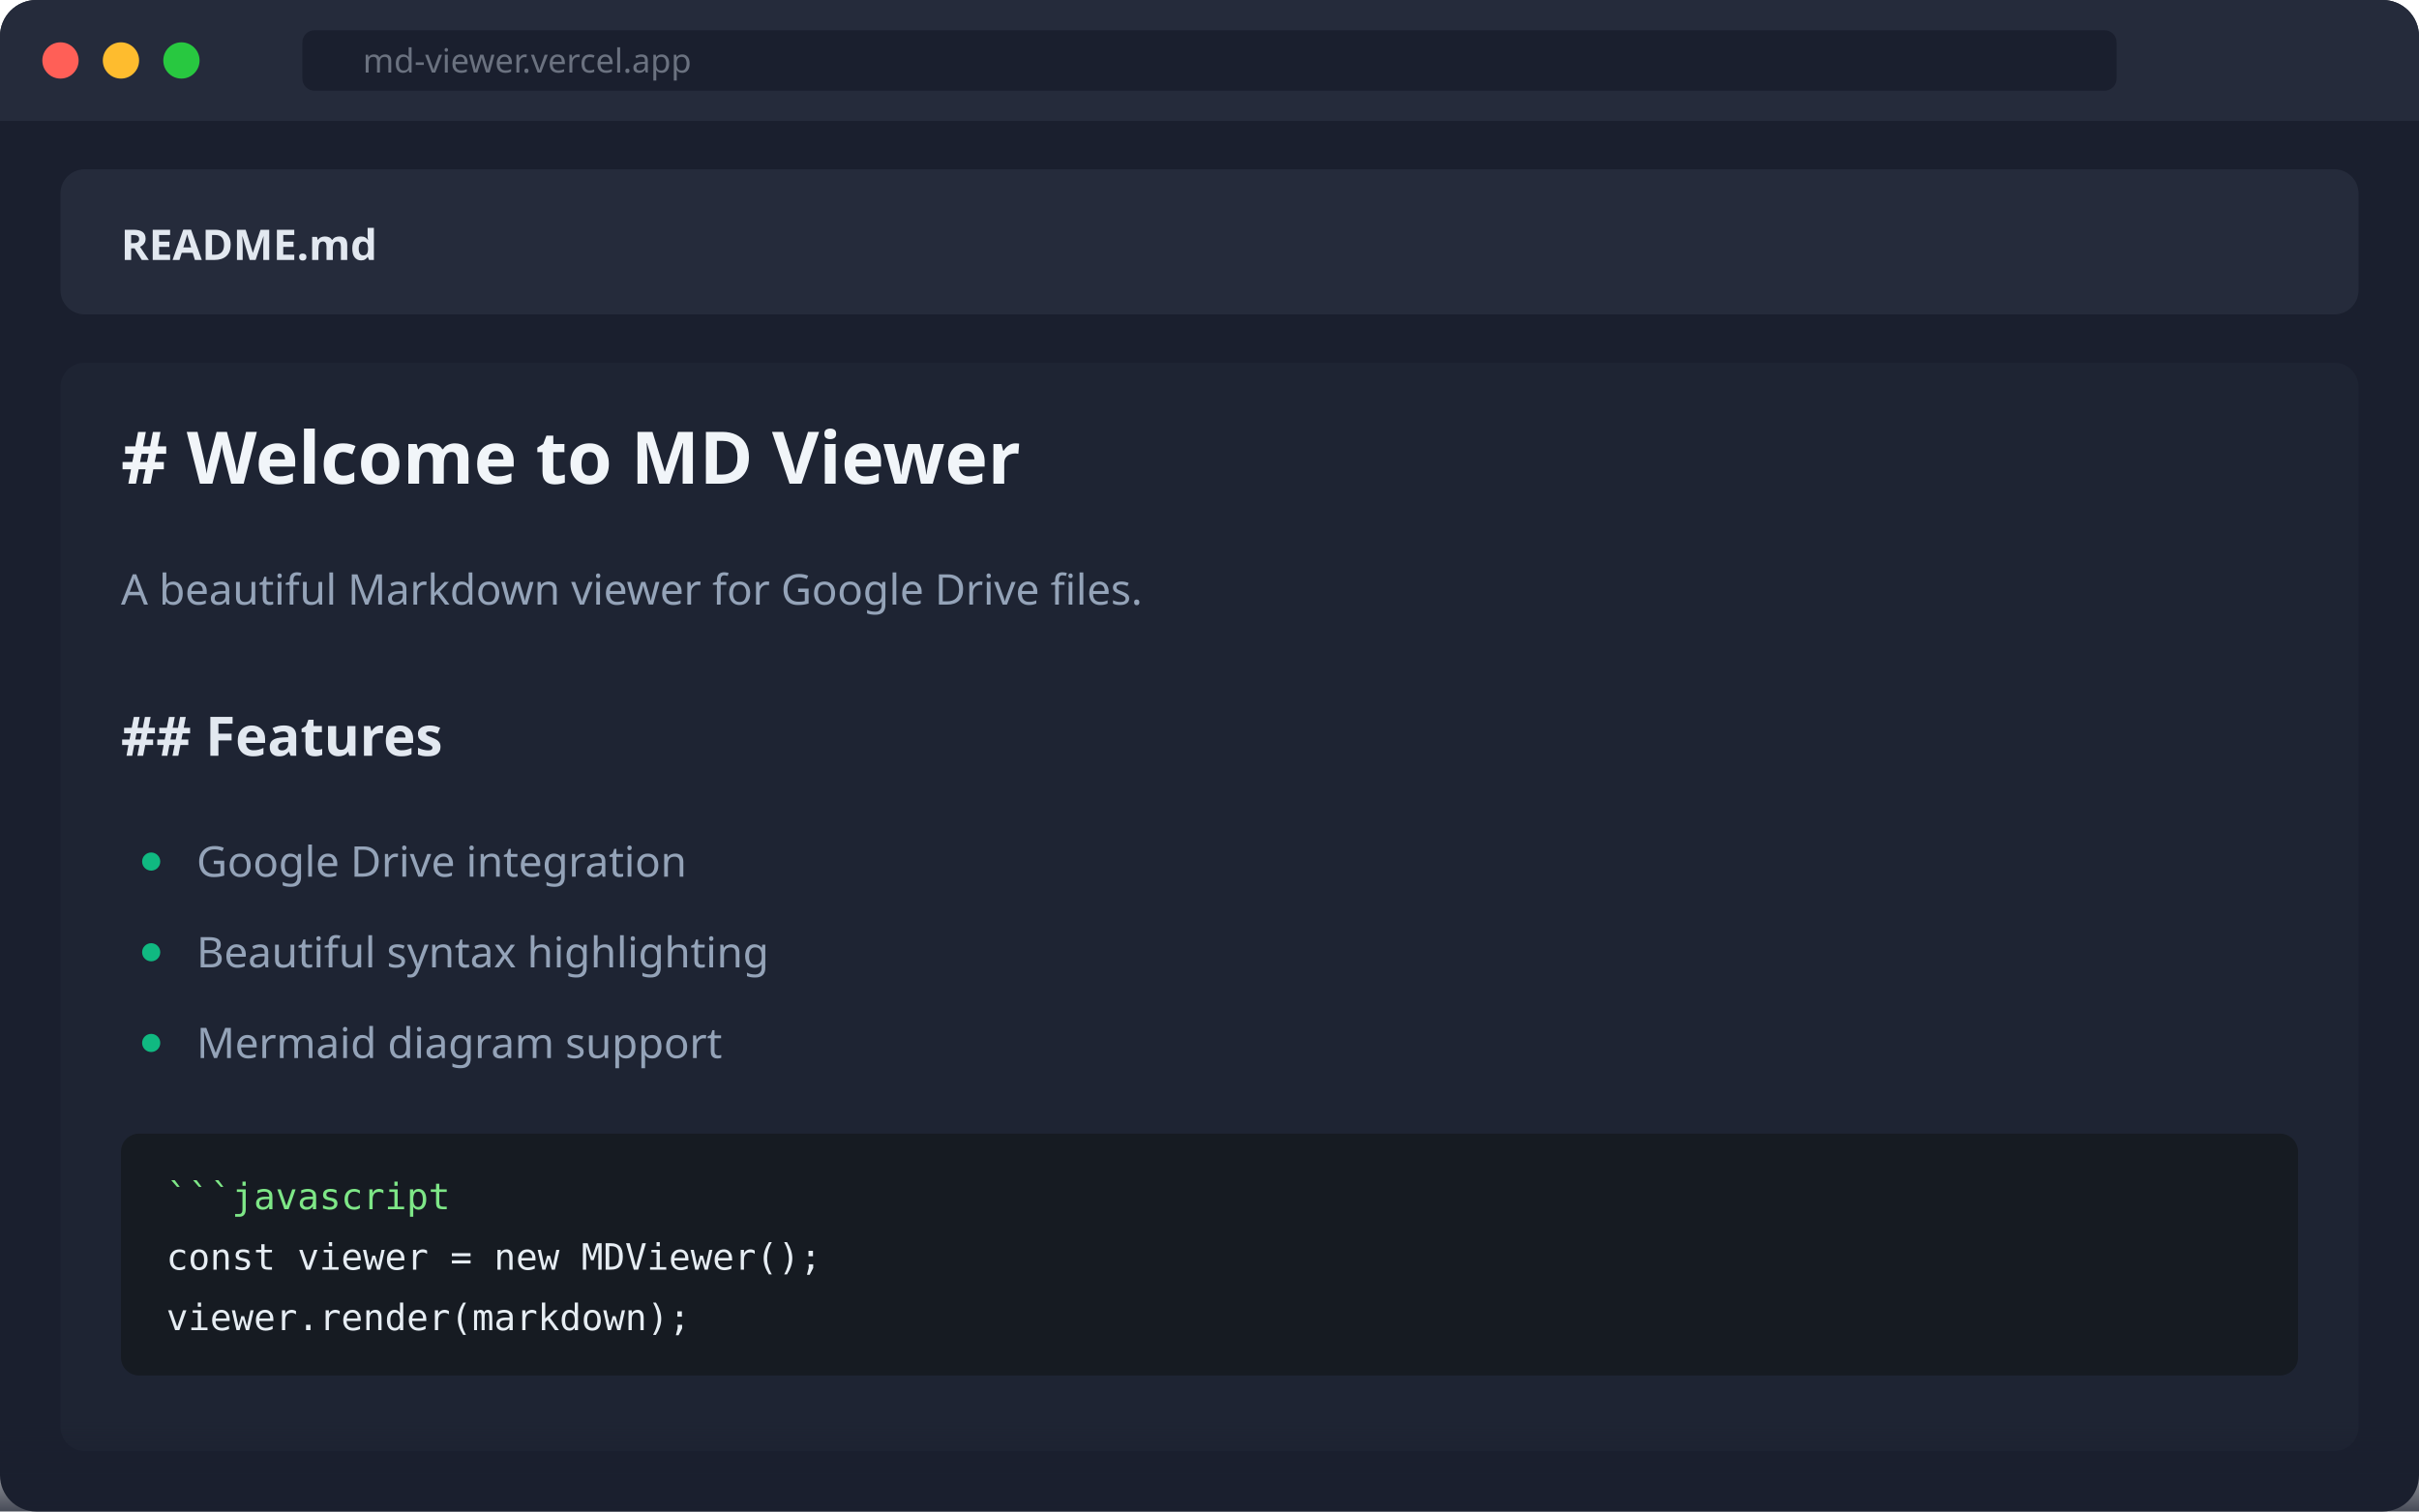
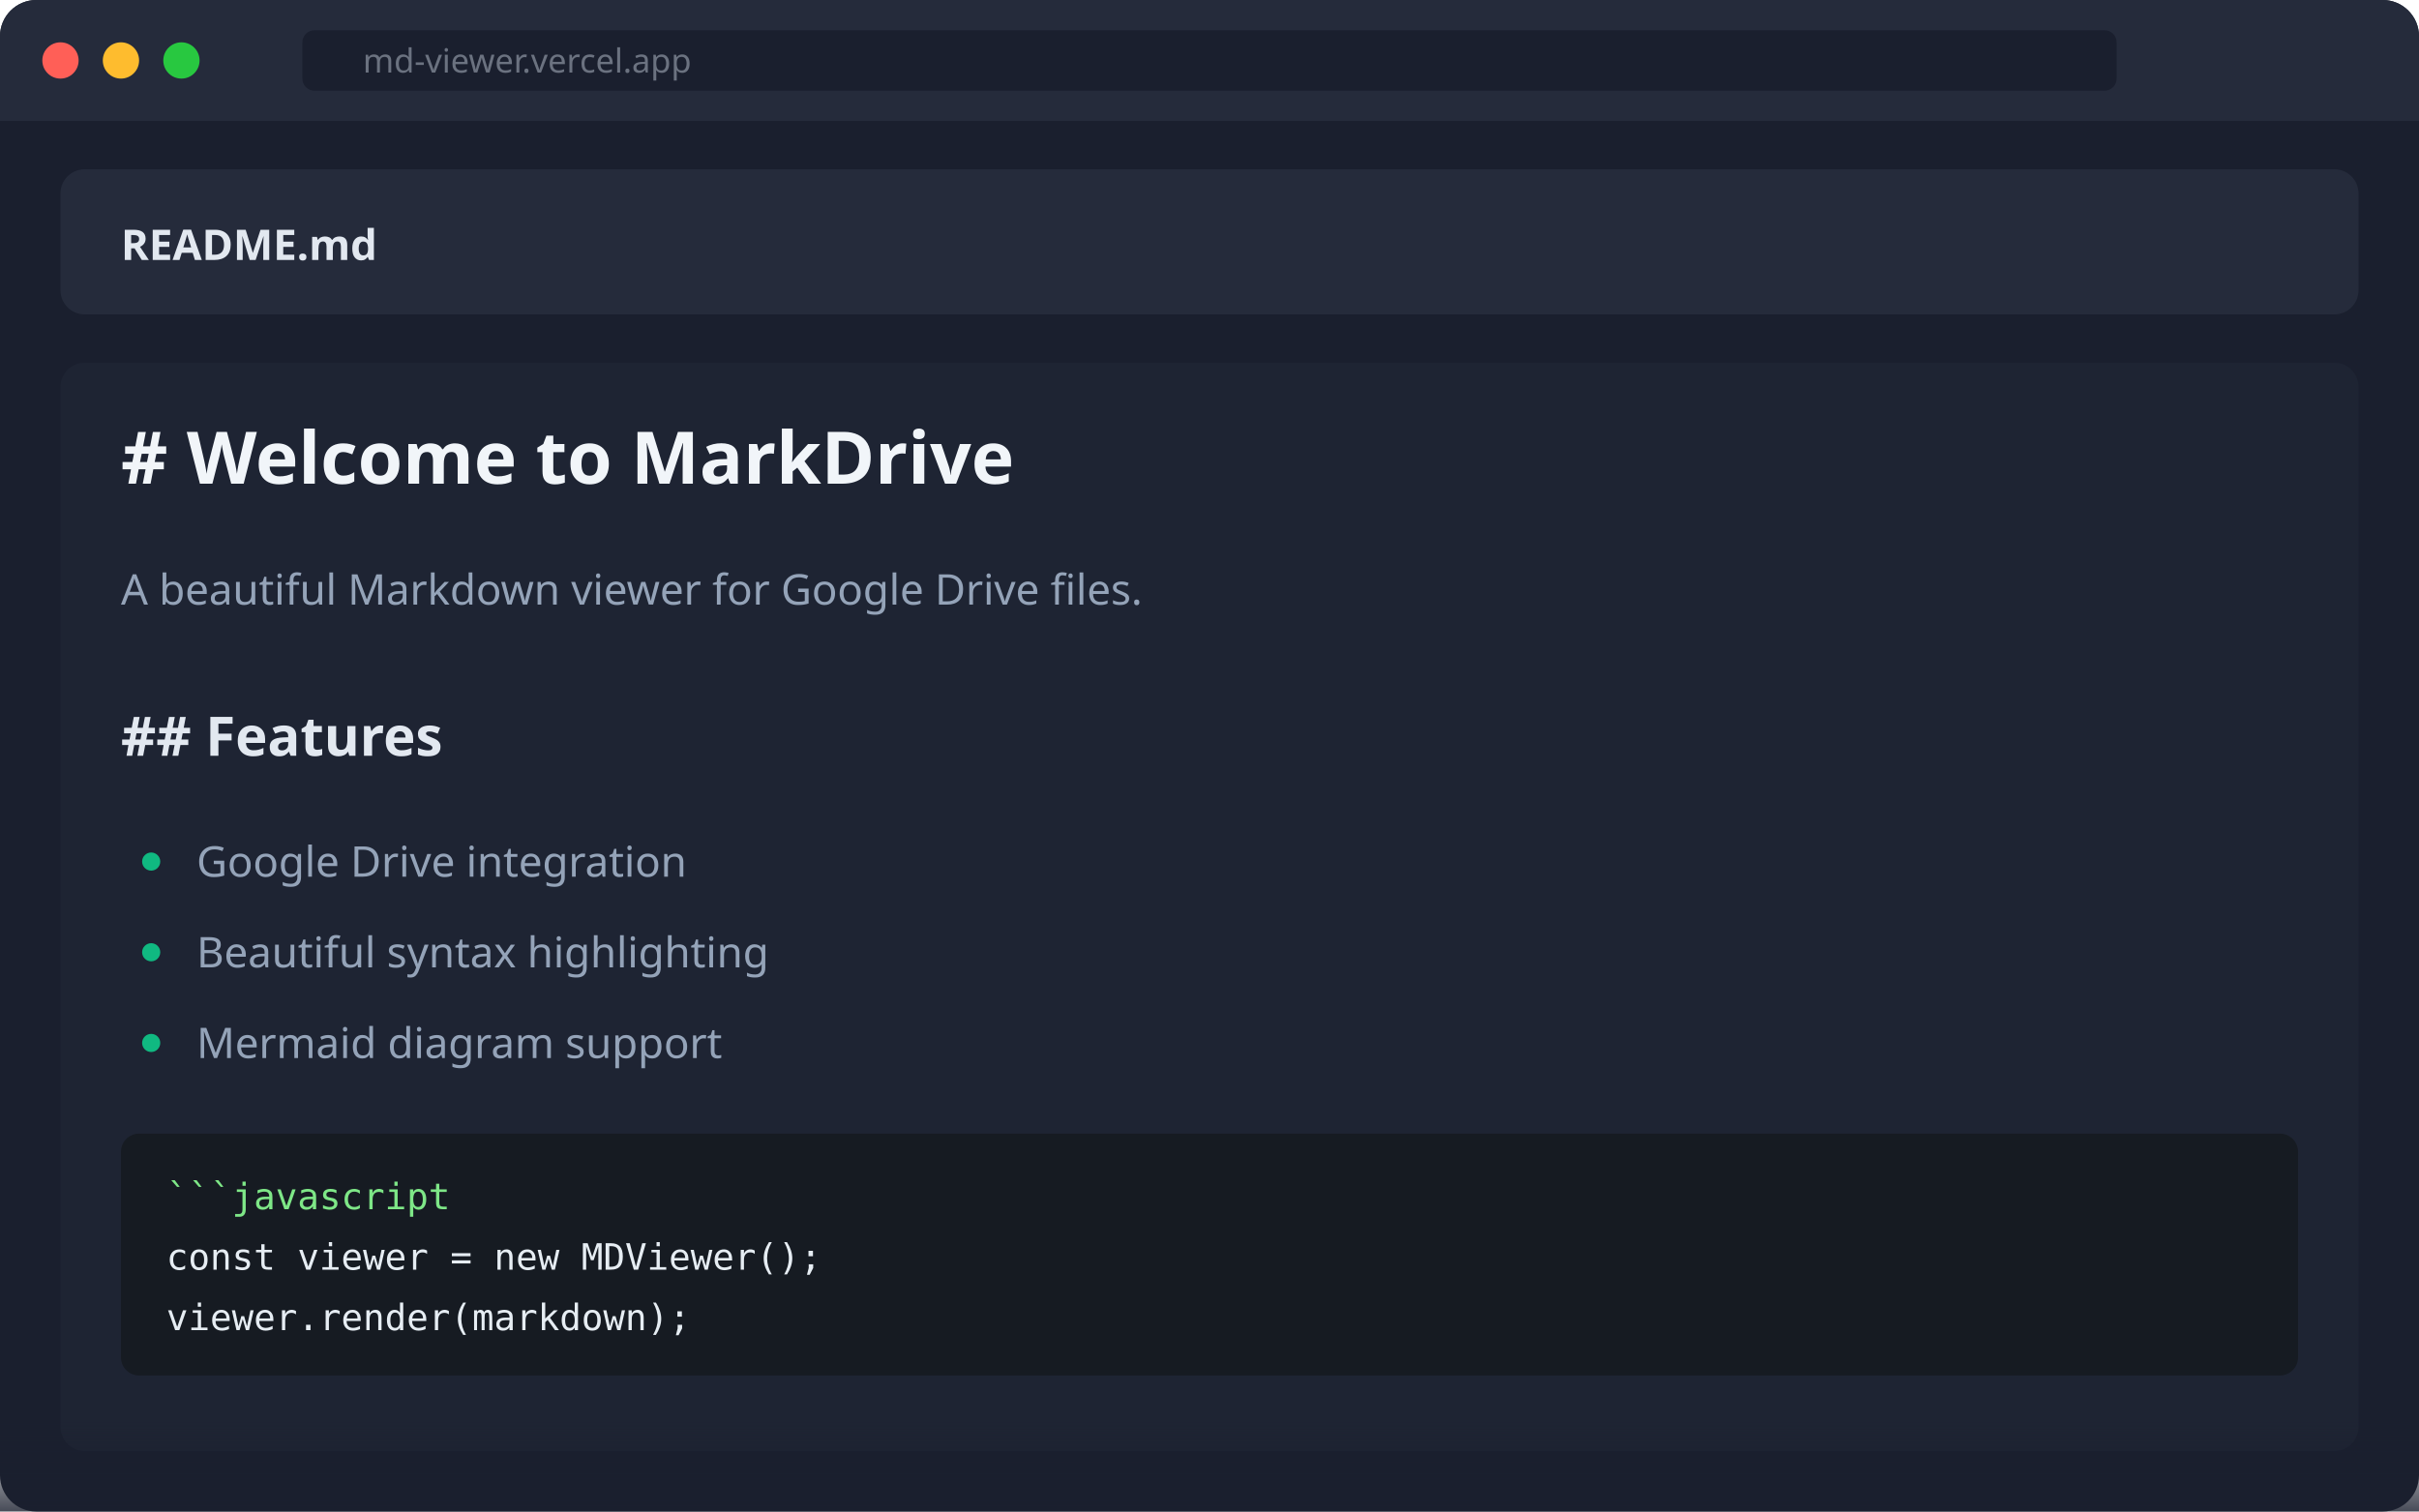
<svg xmlns="http://www.w3.org/2000/svg" width="800" height="500" viewBox="0 0 800 500" fill="none">
  <rect x="0" y="0" width="800" height="500" rx="12" fill="#1a1f2e" />
  <rect x="0" y="0" width="800" height="40" rx="12" fill="#252b3b" />
  <rect x="0" y="28" width="800" height="12" fill="#252b3b" />
  <circle cx="20" cy="20" r="6" fill="#ff5f57" />
  <circle cx="40" cy="20" r="6" fill="#febc2e" />
  <circle cx="60" cy="20" r="6" fill="#28c840" />
  <rect x="100" y="10" width="600" height="20" rx="4" fill="#1a1f2e" />
  <text x="120" y="24" font-family="system-ui, sans-serif" font-size="11" fill="#6b7280">md-viewer.vercel.app</text>
  <rect x="20" y="56" width="760" height="48" rx="8" fill="#252b3b" />
  <text x="40" y="86" font-family="system-ui, sans-serif" font-size="14" font-weight="600" fill="#e2e8f0">README.md</text>
  <rect x="20" y="120" width="760" height="360" rx="8" fill="#1e2433" />
-   <text x="40" y="160" font-family="system-ui, sans-serif" font-size="24" font-weight="700" fill="#f1f5f9"># Welcome to MD Viewer</text>
+   <text x="40" y="160" font-family="system-ui, sans-serif" font-size="24" font-weight="700" fill="#f1f5f9"># Welcome to MarkDrive</text>
  <text x="40" y="200" font-family="system-ui, sans-serif" font-size="14" fill="#94a3b8">A beautiful Markdown viewer for Google Drive files.</text>
  <text x="40" y="250" font-family="system-ui, sans-serif" font-size="18" font-weight="600" fill="#e2e8f0">## Features</text>
  <circle cx="50" cy="285" r="3" fill="#10b981" />
  <text x="65" y="290" font-family="system-ui, sans-serif" font-size="14" fill="#94a3b8">Google Drive integration</text>
  <circle cx="50" cy="315" r="3" fill="#10b981" />
  <text x="65" y="320" font-family="system-ui, sans-serif" font-size="14" fill="#94a3b8">Beautiful syntax highlighting</text>
  <circle cx="50" cy="345" r="3" fill="#10b981" />
  <text x="65" y="350" font-family="system-ui, sans-serif" font-size="14" fill="#94a3b8">Mermaid diagram support</text>
  <rect x="40" y="375" width="720" height="80" rx="6" fill="#161b22" />
  <text x="55" y="400" font-family="monospace" font-size="12" fill="#7ee787">```javascript</text>
  <text x="55" y="420" font-family="monospace" font-size="12" fill="#e6edf3">const viewer = new MDViewer();</text>
  <text x="55" y="440" font-family="monospace" font-size="12" fill="#e6edf3">viewer.render(markdown);</text>
  <defs>
    <linearGradient id="fadeBottom" x1="0" y1="0" x2="0" y2="1">
      <stop offset="0.7" stop-color="#1a1f2e" stop-opacity="0" />
      <stop offset="1" stop-color="#1a1f2e" stop-opacity="0.8" />
    </linearGradient>
  </defs>
  <rect x="0" y="400" width="800" height="100" fill="url(#fadeBottom)" />
</svg>
